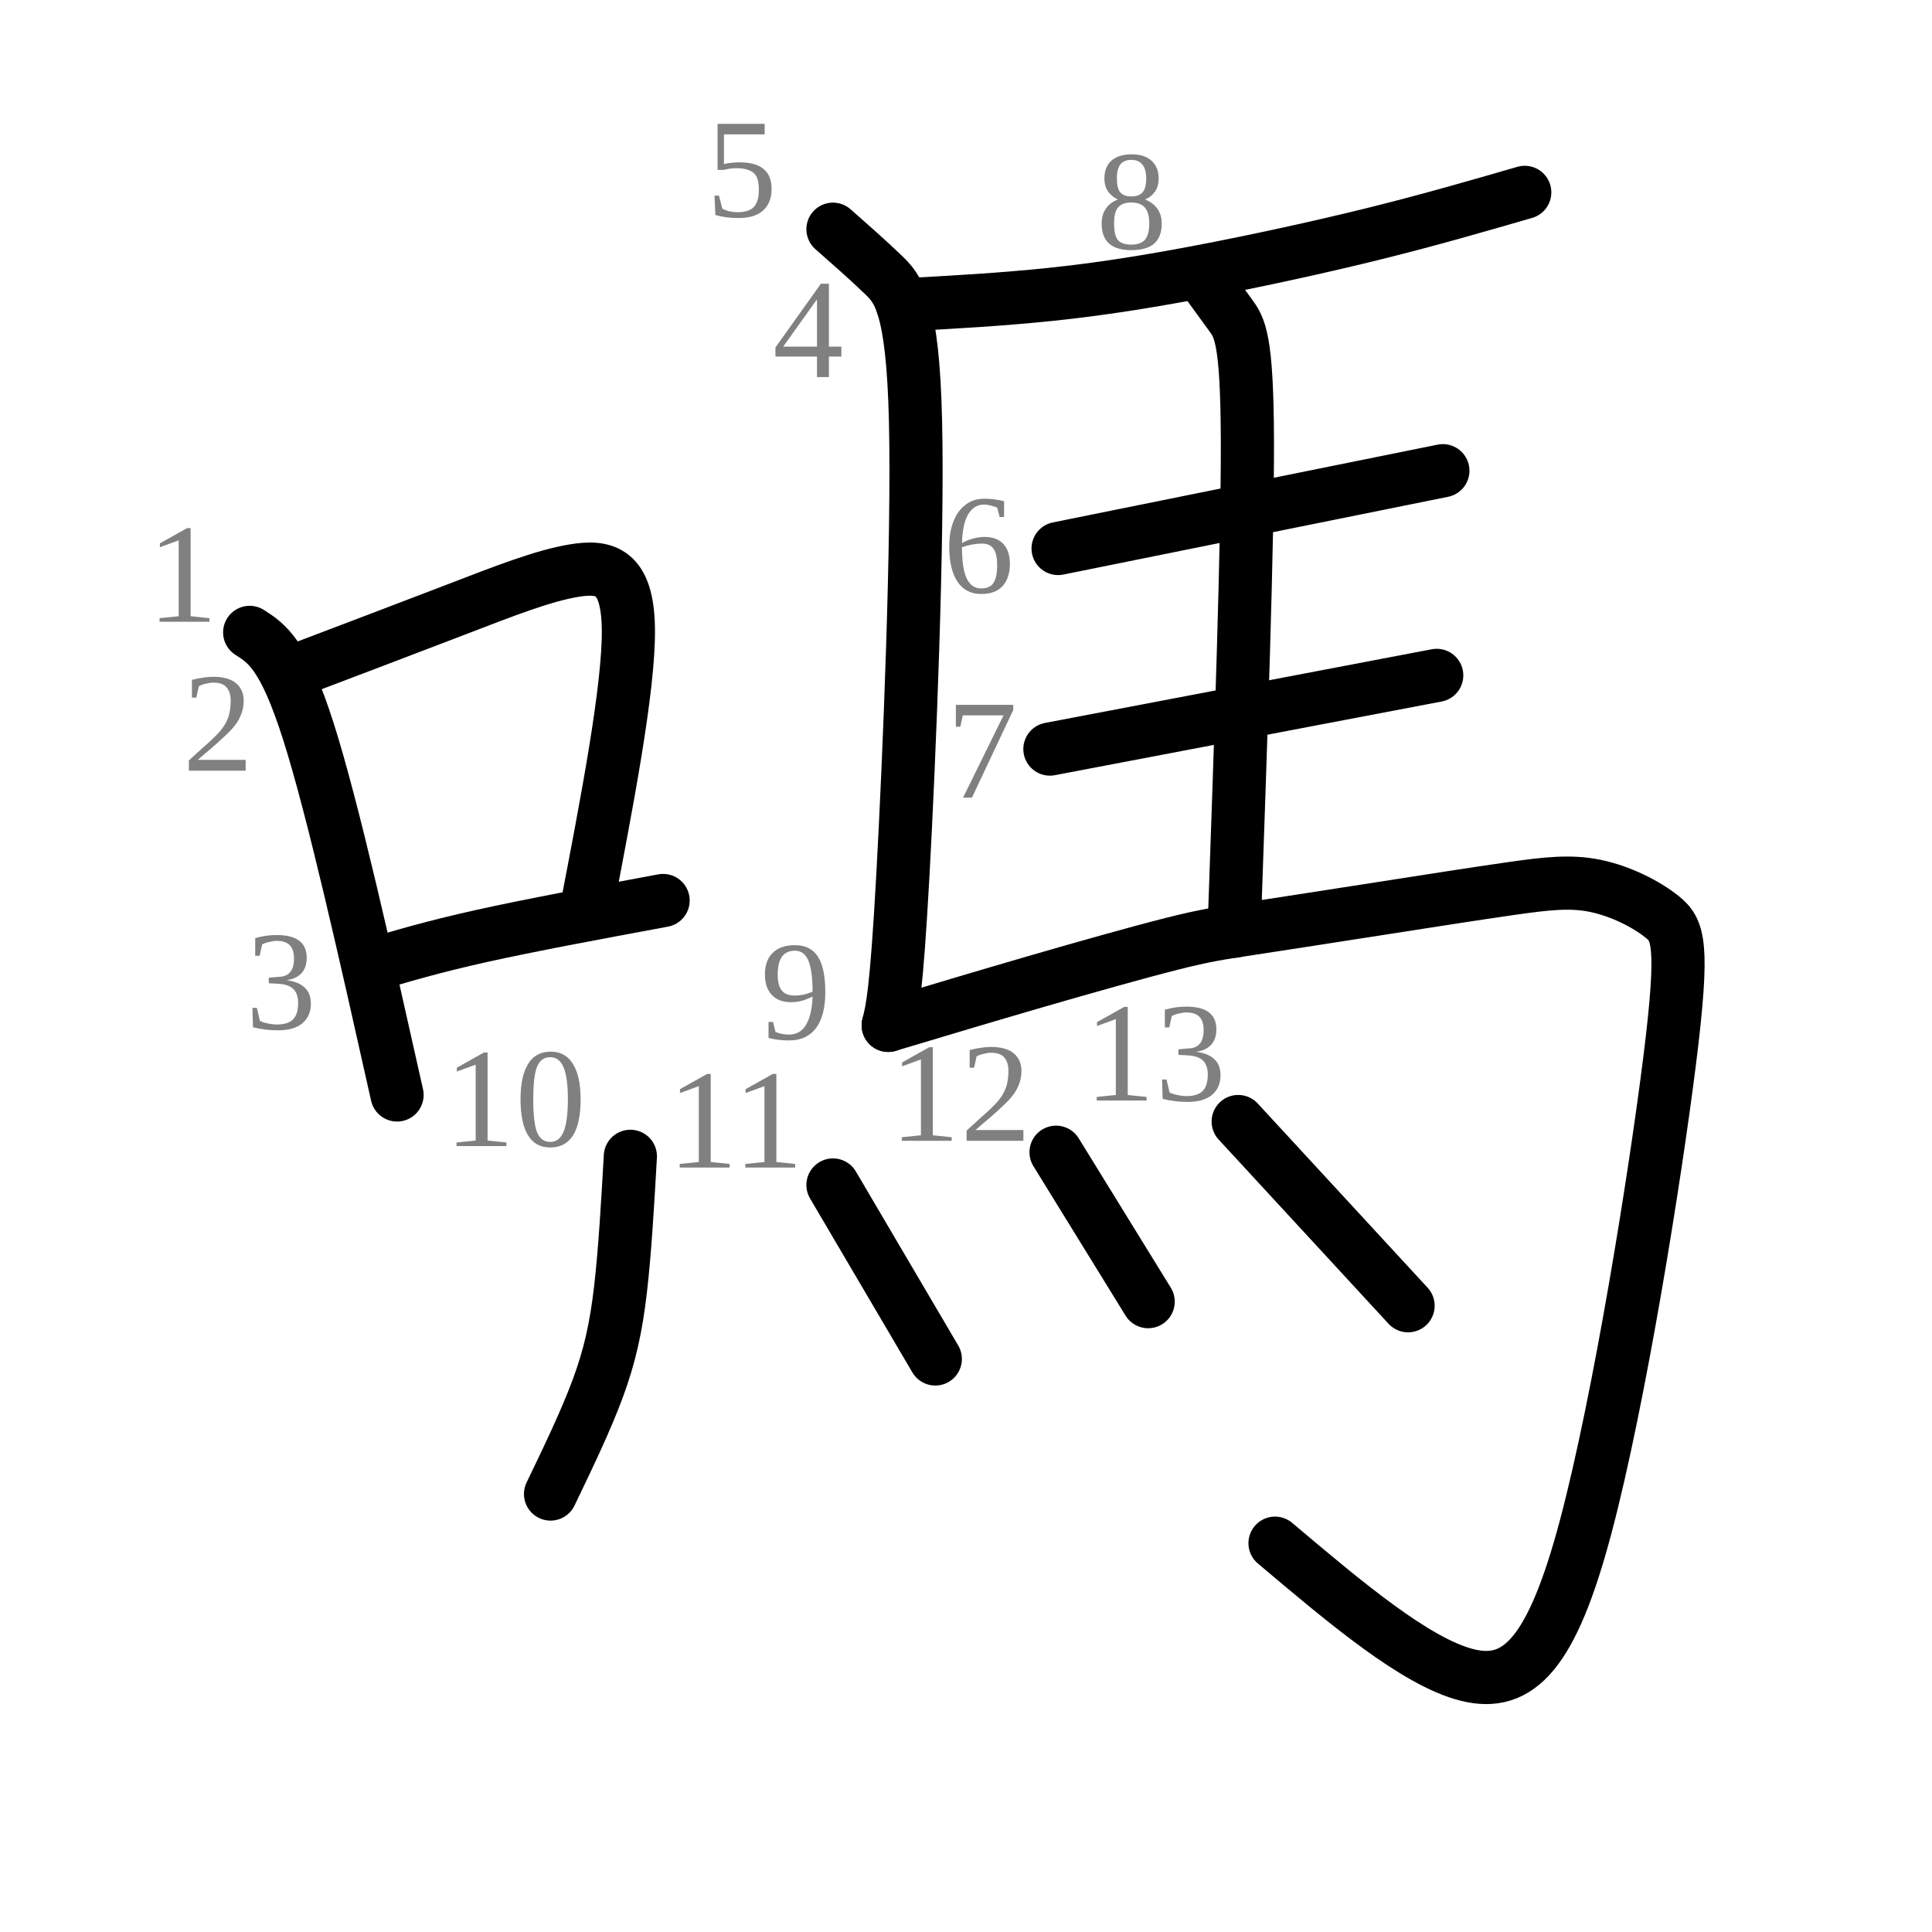
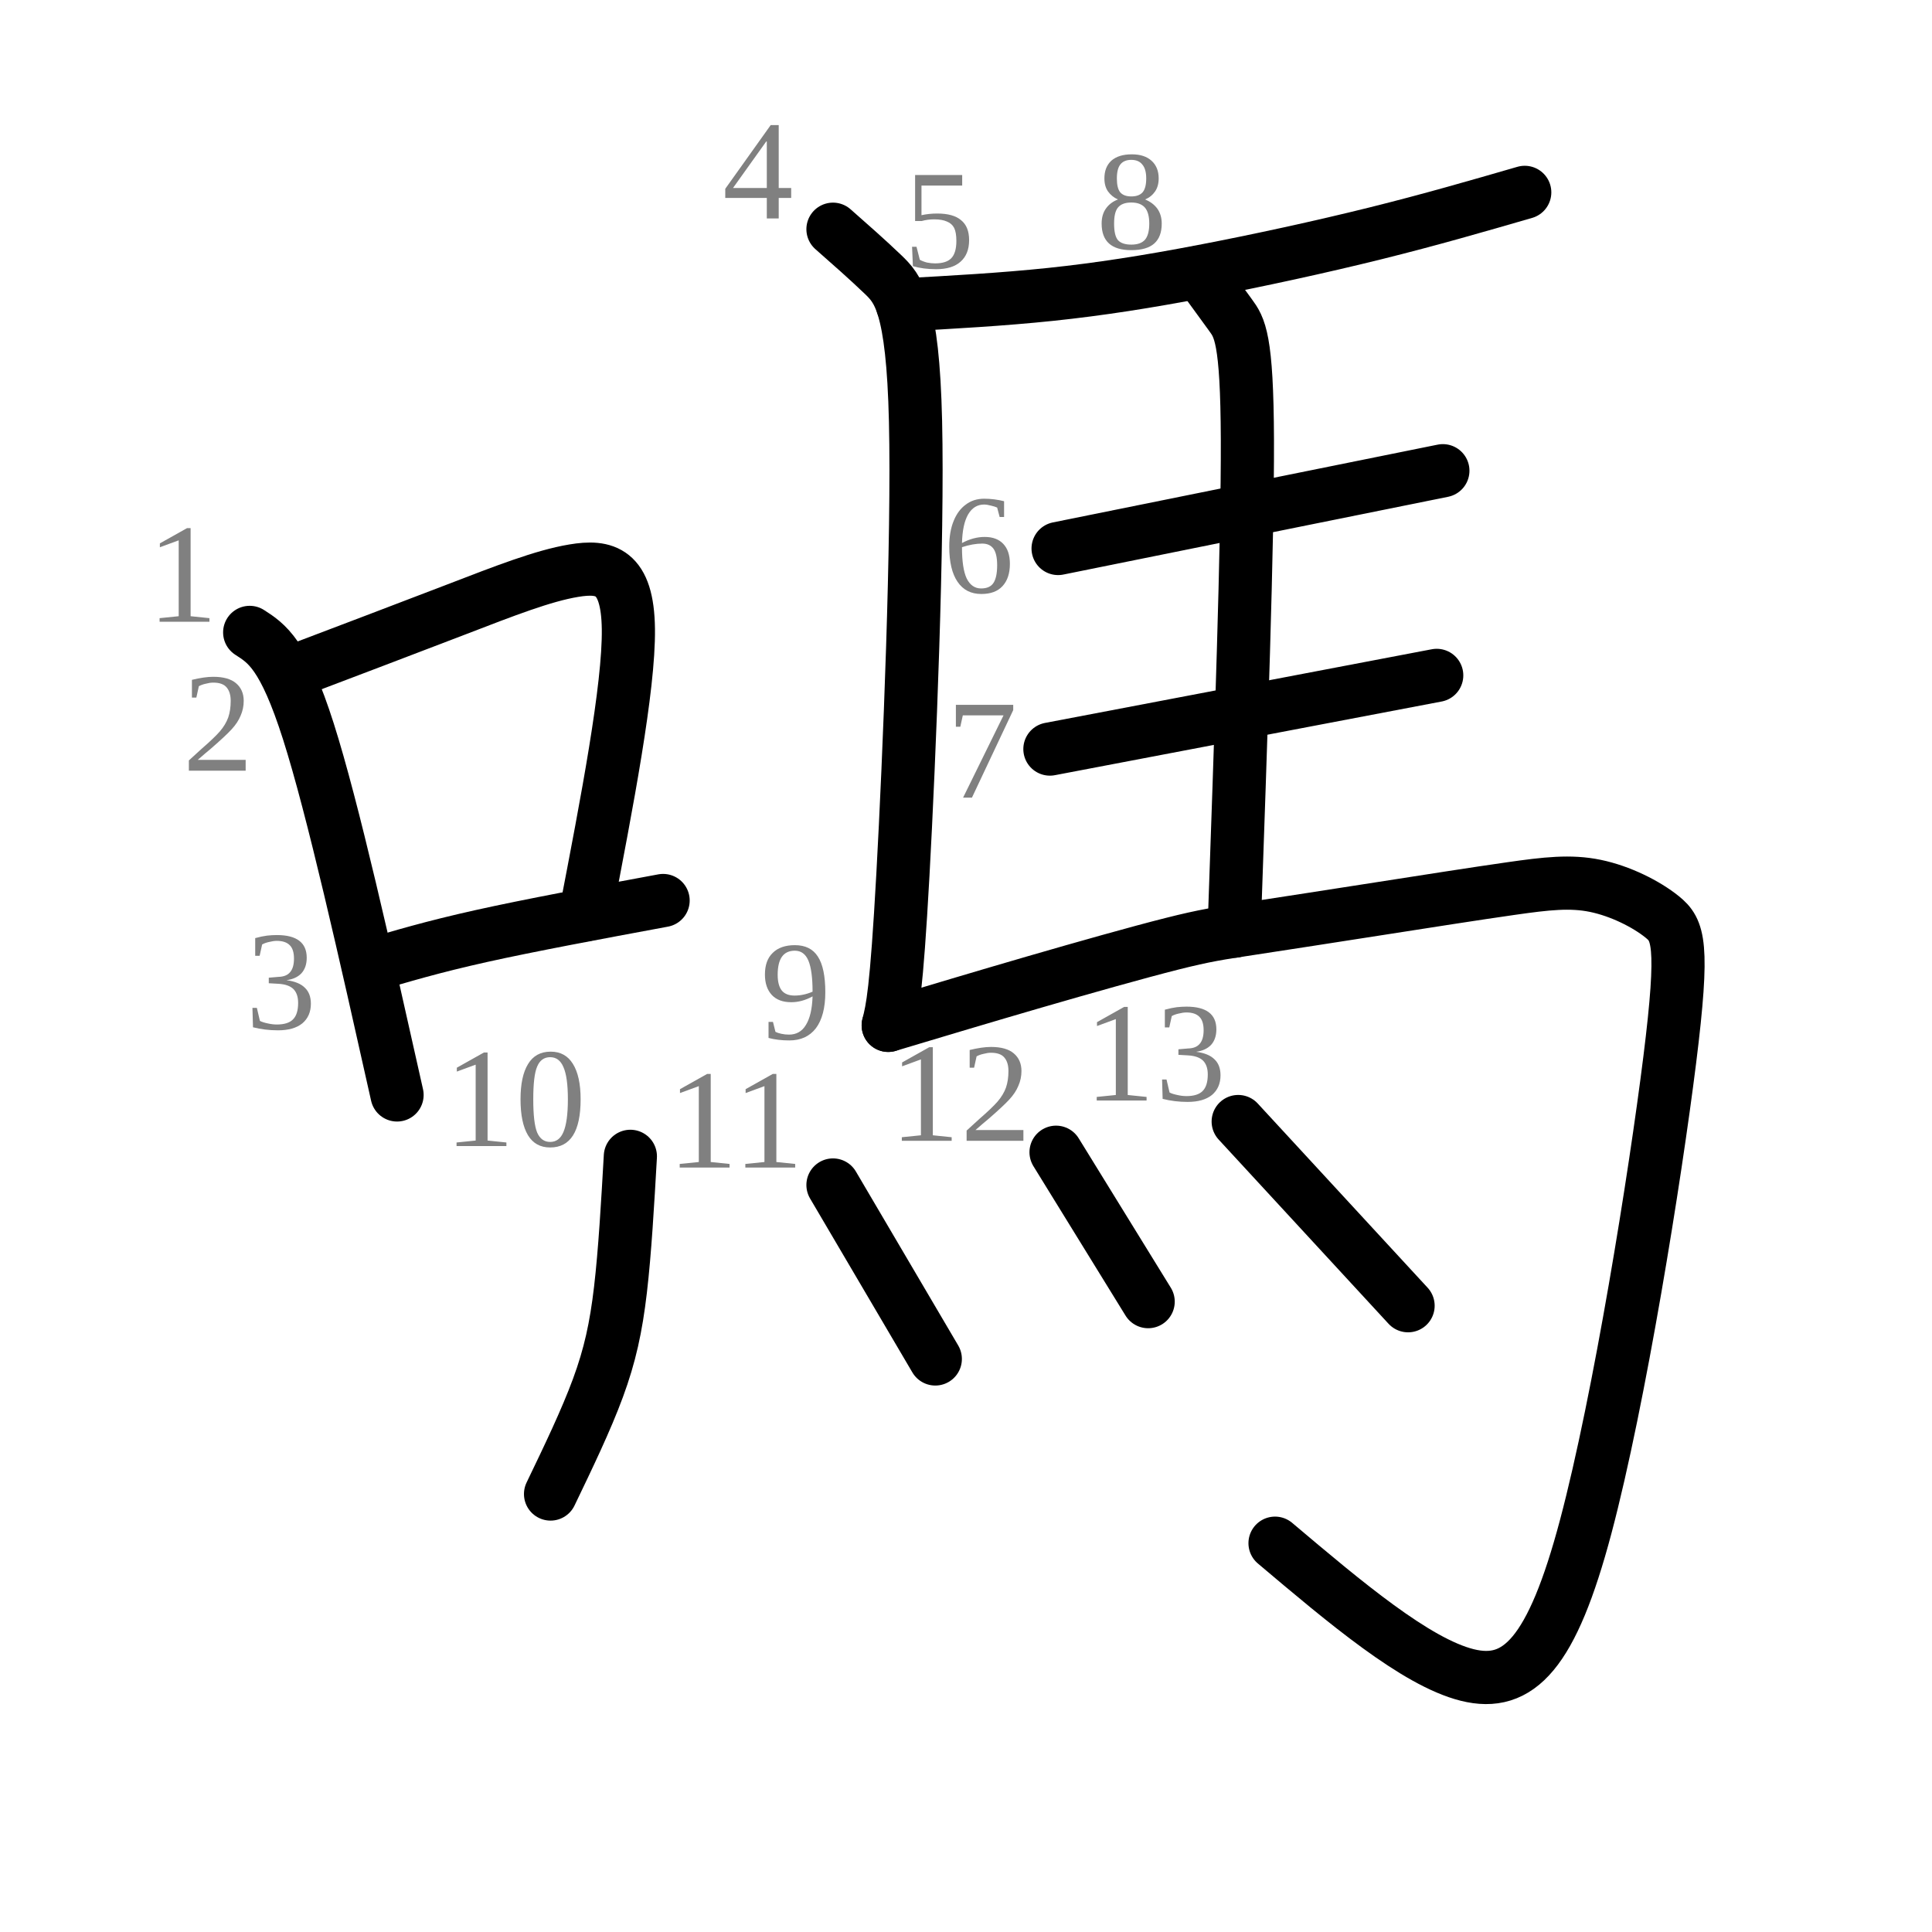
<svg xmlns="http://www.w3.org/2000/svg" xmlns:ns1="http://kanjivg.tagaini.net" width="109" height="109" viewBox="0 0 109 109">
  <g id="hvg:StrokePaths_055ce" style="fill:none;stroke:#000000;stroke-width:3;stroke-linecap:round;stroke-linejoin:round">
    <g style="stroke-linecap:round;stroke-linejoin:round" id="hvg:055ce" ns1:element="嗎" ns1:radical="general">
      <g ns1:radical="general" ns1:position="left" ns1:element="口" id="hvg:055ce-g1">
        <path id="hvg:055ce-s1" d="m 14.087,35.679 c 0.962,0.616 1.925,1.232 3.31,5.58 1.385,4.348 3.195,12.432 5.004,20.516" ns1:type="㇑" />
        <path id="hvg:055ce-s2" d="m 16.281,37.988 c 3.316,-1.258 6.698,-2.541 9.443,-3.596 2.745,-1.056 4.914,-1.908 6.649,-2.196 1.735,-0.288 3.037,-0.02 3.079,3.289 0.042,3.308 -1.197,9.738 -2.429,16.128" ns1:type="㇕" />
        <path id="hvg:055ce-s3" d="m 20.784,54.5 c 1.821,-0.542 3.619,-1.078 6.37,-1.69 2.751,-0.612 6.524,-1.312 10.257,-2.005" ns1:type="㇐" />
      </g>
      <g ns1:position="right" ns1:element="馬" id="hvg:055ce-g2">
-         <path id="hvg:055ce-s4" d="m 50.921,17.204 c 2.813,-0.154 5.62,-0.308 8.372,-0.597 2.751,-0.289 5.447,-0.712 8.564,-1.309 3.117,-0.596 6.659,-1.367 9.757,-2.136 3.098,-0.77 5.755,-1.54 8.409,-2.309" ns1:type="㇐" />
-         <path id="hvg:055ce-s5" d="m 46.995,12.932 c 0.981,0.864 1.925,1.694 2.8,2.531 0.876,0.837 1.703,1.703 1.857,8.304 0.154,6.6 -0.346,18.955 -0.712,25.594 -0.366,6.639 -0.596,7.563 -0.828,8.488" ns1:type="㇑" />
+         <path id="hvg:055ce-s4" d="m 46.995,12.932 c 0.981,0.864 1.925,1.694 2.8,2.531 0.876,0.837 1.703,1.703 1.857,8.304 0.154,6.6 -0.346,18.955 -0.712,25.594 -0.366,6.639 -0.596,7.563 -0.828,8.488" ns1:type="㇑" />
+         <path id="hvg:055ce-s5" d="m 50.921,17.204 c 2.813,-0.154 5.62,-0.308 8.372,-0.597 2.751,-0.289 5.447,-0.712 8.564,-1.309 3.117,-0.596 6.659,-1.367 9.757,-2.136 3.098,-0.77 5.755,-1.54 8.409,-2.309" ns1:type="㇐" />
        <path id="hvg:055ce-s6" d="M 59.696,30.945 C 66.94,29.481 74.169,28.02 81.404,26.557" ns1:type="㇐" />
        <path id="hvg:055ce-s7" d="m 59.234,42.261 c 7.313,-1.393 14.55,-2.771 21.823,-4.157" ns1:type="㇐" />
        <path id="hvg:055ce-s8" d="m 67.663,15.357 c 0.616,0.847 1.232,1.693 1.751,2.405 0.52,0.712 0.943,1.289 0.962,7.064 0.019,5.775 -0.366,16.741 -0.75,27.711" ns1:type="㇑" />
        <path id="hvg:055ce-s9" d="m 50.112,57.849 c 2.695,-0.809 5.39,-1.617 8.219,-2.439 2.83,-0.822 5.869,-1.679 7.774,-2.16 1.905,-0.481 2.714,-0.597 4.504,-0.869 1.79,-0.272 4.483,-0.69 7.178,-1.11 2.694,-0.42 5.427,-0.85 7.447,-1.138 2.02,-0.289 3.368,-0.443 4.772,-0.154 1.404,0.289 2.868,1.02 3.772,1.751 0.904,0.731 1.251,1.462 0.426,8.064 -0.824,6.602 -2.832,19.147 -4.737,26.325 -1.905,7.178 -3.79,9.103 -6.687,8.381 -2.896,-0.722 -6.881,-4.088 -10.845,-7.436" ns1:type="㇆" />
        <path id="hvg:055ce-s10" d="m 35.564,65.238 c -0.154,2.693 -0.308,5.387 -0.558,7.524 -0.25,2.136 -0.596,3.714 -1.27,5.543 -0.674,1.829 -1.674,3.906 -2.675,5.985" ns1:type="㇒" />
        <path id="hvg:055ce-s11" d="m 46.995,66.855 c 1.924,3.271 3.849,6.543 5.773,9.815" ns1:type="㇔" />
        <path id="hvg:055ce-s12" d="m 59.581,65.007 c 1.732,2.809 3.464,5.619 5.196,8.429" ns1:type="㇔" />
        <path id="hvg:055ce-s13" d="m 69.857,63.275 c 3.214,3.485 6.389,6.928 9.584,10.392" ns1:type="㇔" />
      </g>
    </g>
  </g>
  <g id="hvg:StrokeNumbers_055ce" style="font-size:8;fill:#808080">
    <text y="35.077" x="8.3">1</text>
    <text x="10.295" y="43.482">2</text>
    <text y="58.051" x="13.853">3</text>
-     <text y="21.274" x="43.592">4</text>
-     <text x="39.845" y="12.224">5</text>
+     <text y="12.325" x="40.763">4</text>
+     <text x="50.987" y="15.11">5</text>
    <text x="53.211" y="33.435">6</text>
    <text y="45.001" x="53.397">7</text>
    <text x="61.839" y="14.037">8</text>
    <text y="58.623" x="42.891">9</text>
    <text x="25.054" y="64.661">10</text>
    <text y="65.873" x="37.646">11</text>
    <text x="50.176" y="64.363">12</text>
    <text y="62.091" x="61.173">13</text>
  </g>
</svg>
